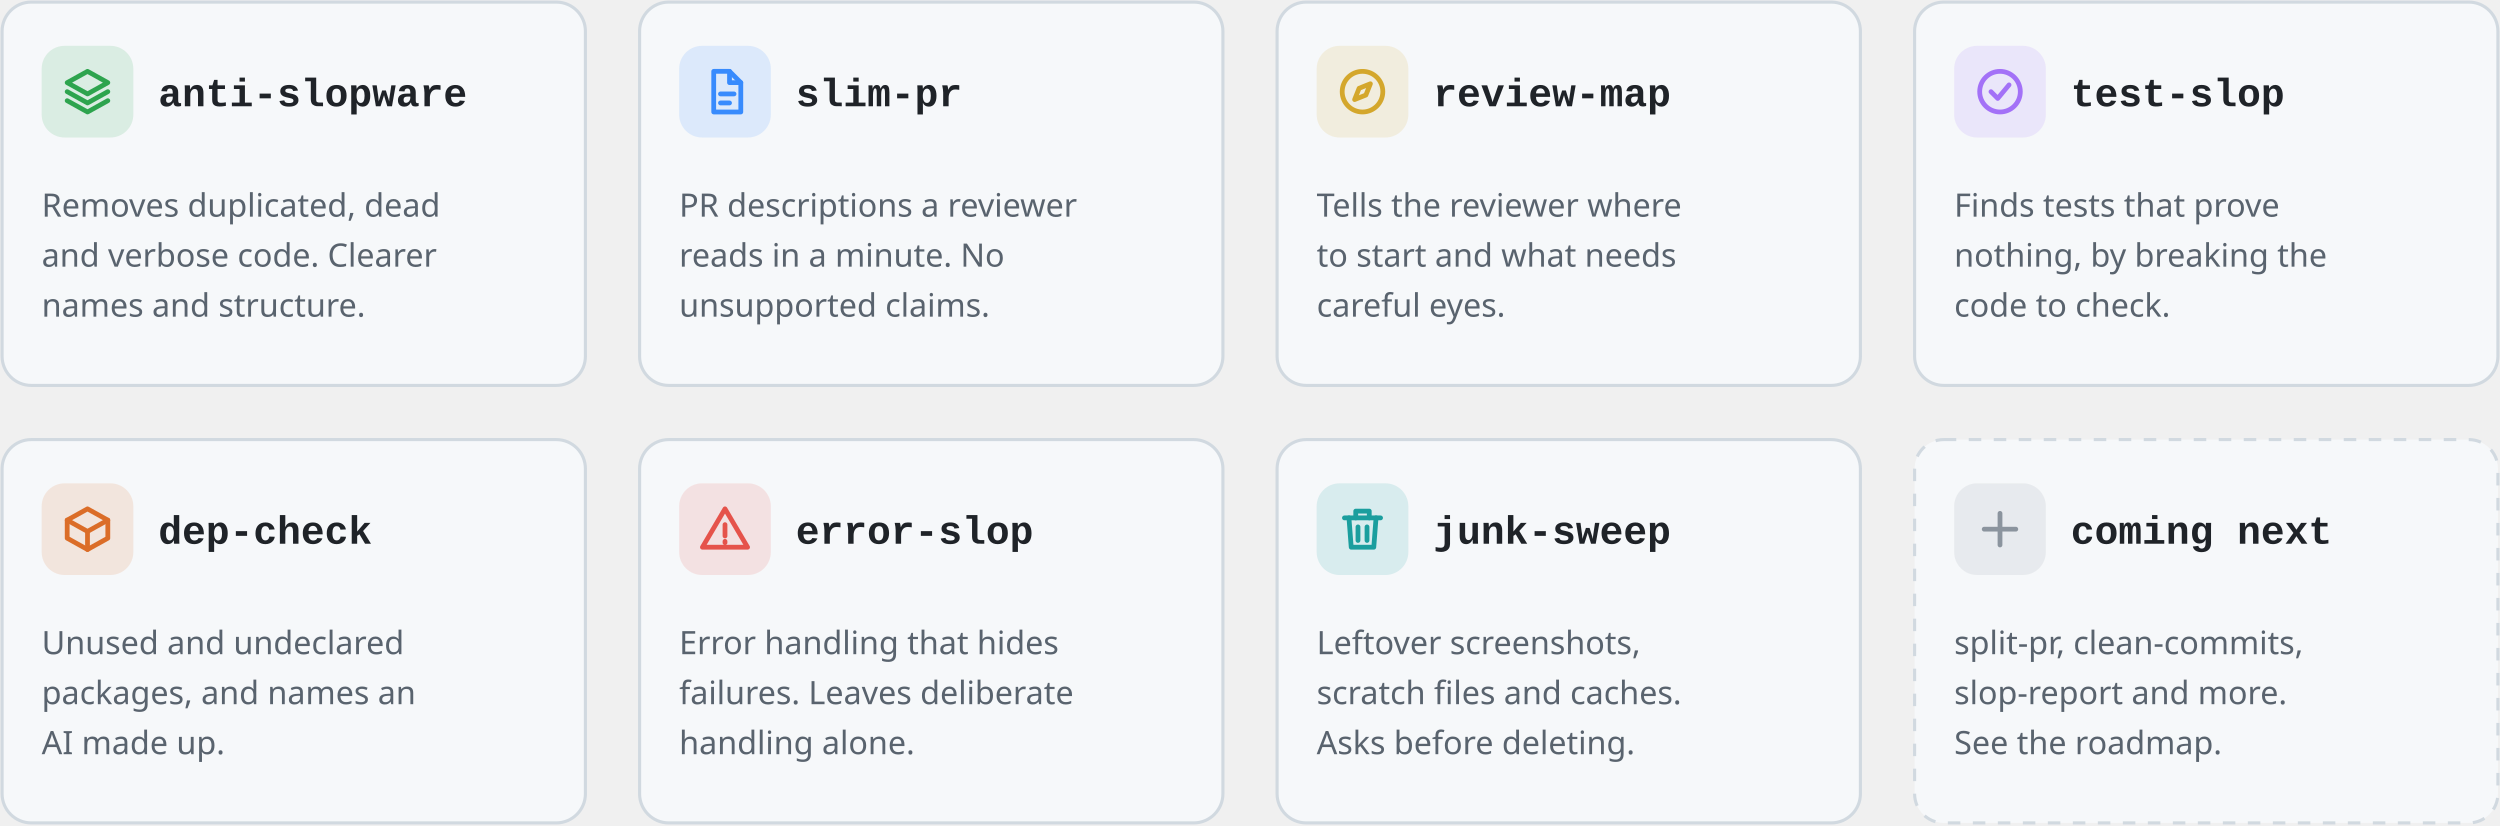
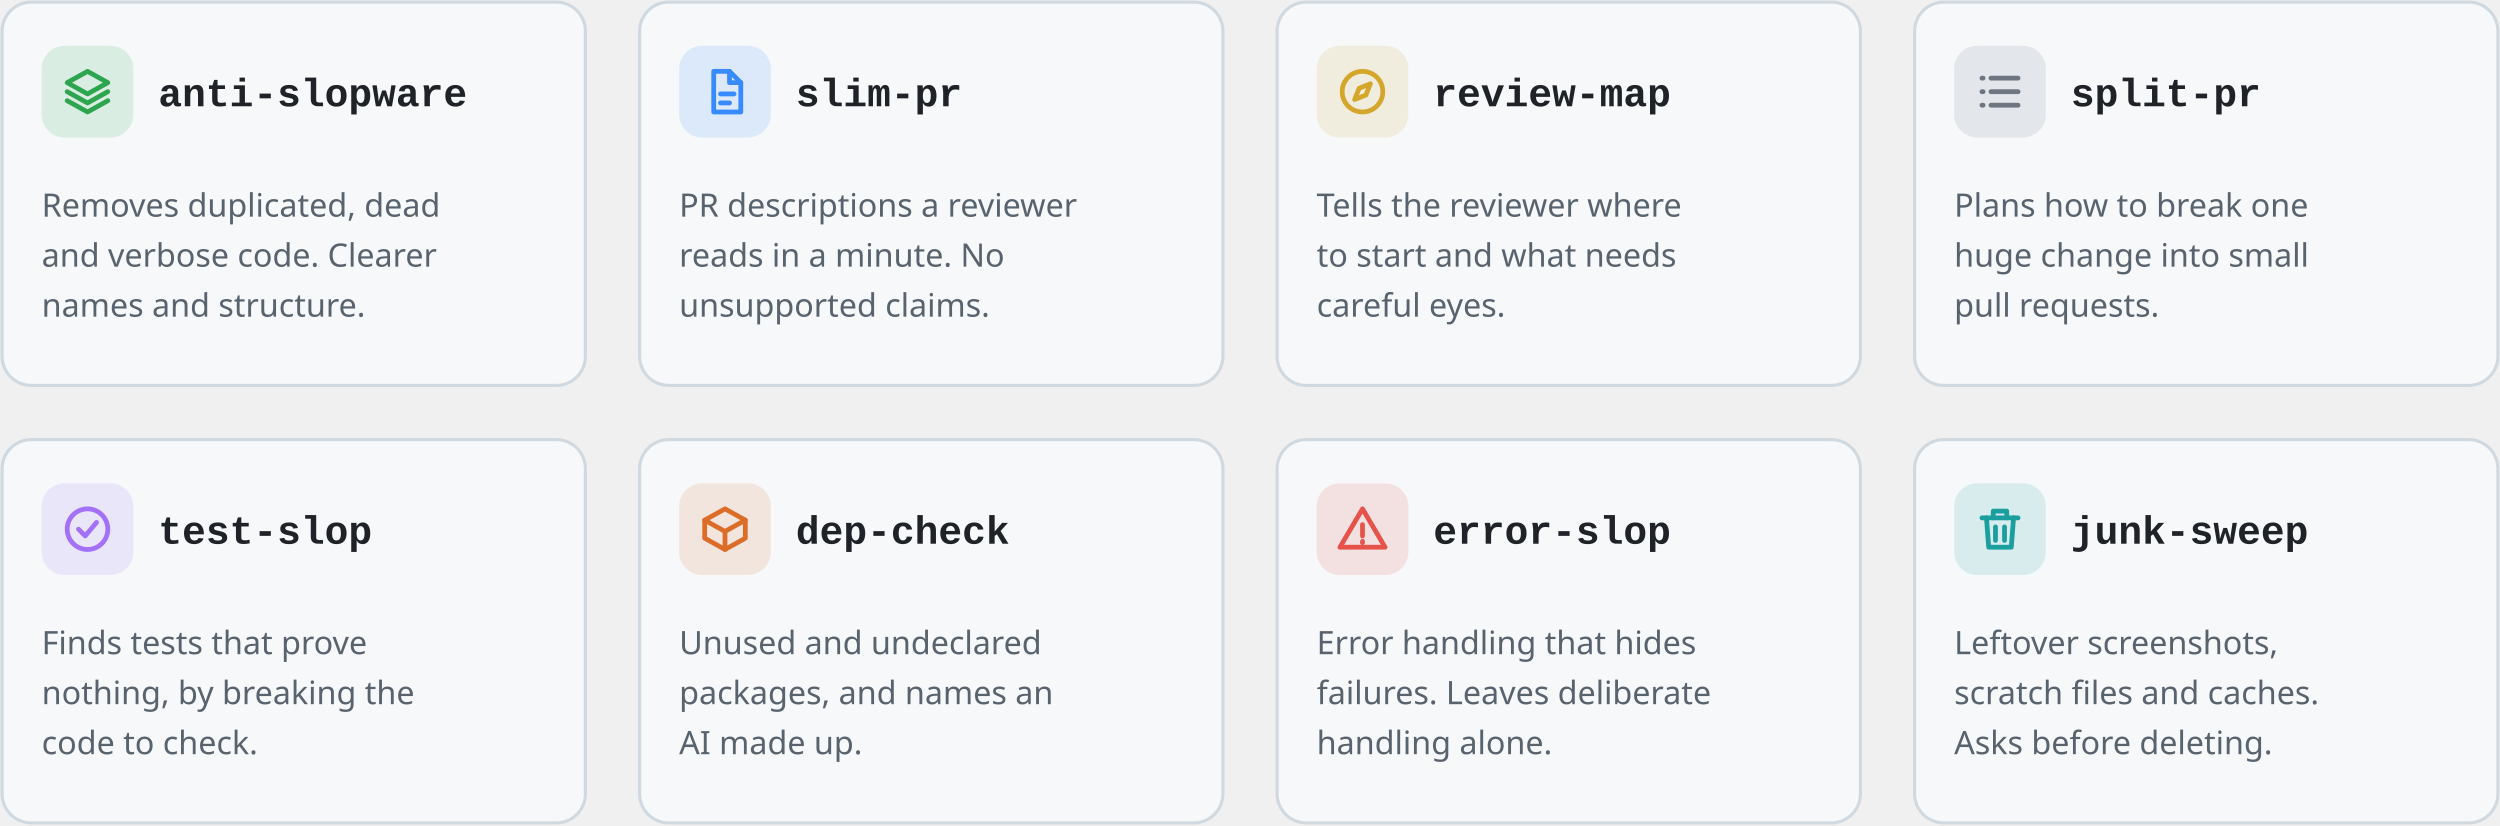
- <svg xmlns="http://www.w3.org/2000/svg" viewBox="0 0 1200 396" width="1200" height="396" role="img" aria-label="The seven skills: anti-slopware, slim-pr, review-map, test-slop, dep-check, error-slop, junk-sweep">
+ <svg xmlns="http://www.w3.org/2000/svg" viewBox="0 0 1200 396" width="1200" height="396" role="img" aria-label="The eight skills: anti-slopware, slim-pr, review-map, split-pr, test-slop, dep-check, error-slop, junk-sweep">
  <style>
.card{fill:#f6f8fa;stroke:#d1d9e0}.fg{fill:#1f2328}.mu{fill:#59636e}.ln{stroke:#d1d9e0}.chip{fill:#ffffff;stroke:#d1d9e0}
@media (prefers-color-scheme: dark){.card{fill:#161b22;stroke:#30363d}.fg{fill:#e6edf3}.mu{fill:#8b949e}.ln{stroke:#30363d}.chip{fill:#0d1117;stroke:#30363d}}
</style>
  <rect x="1" y="1" width="280" height="184" rx="14" class="card" stroke-width="1.5" />
  <rect x="20" y="22" width="44" height="44" rx="11" fill="#2da44e" opacity="0.14" />
  <g transform="translate(29,31) scale(1.083333)" fill="none" stroke="#2da44e" stroke-width="2.12" stroke-linecap="round" stroke-linejoin="round">
    <path d="M12 3 3 8l9 5 9-5-9-5z" />
    <path d="M3 12l9 5 9-5" />
    <path d="M3 16l9 5 9-5" />
  </g>
  <text x="76" y="51" class="fg" font-family="ui-monospace, SFMono-Regular, 'SF Mono', Menlo, Consolas, 'Liberation Mono', monospace" font-size="19" font-weight="700" text-anchor="start">anti-slopware</text>
  <text x="20" y="104" class="mu" font-family="-apple-system, BlinkMacSystemFont, 'Segoe UI', 'Noto Sans', Helvetica, Arial, sans-serif" font-size="15.5" font-weight="400" text-anchor="start">Removes duplicated, dead</text>
  <text x="20" y="128" class="mu" font-family="-apple-system, BlinkMacSystemFont, 'Segoe UI', 'Noto Sans', Helvetica, Arial, sans-serif" font-size="15.5" font-weight="400" text-anchor="start">and verbose code. Clearer</text>
  <text x="20" y="152" class="mu" font-family="-apple-system, BlinkMacSystemFont, 'Segoe UI', 'Noto Sans', Helvetica, Arial, sans-serif" font-size="15.5" font-weight="400" text-anchor="start">names and structure.</text>
  <rect x="307" y="1" width="280" height="184" rx="14" class="card" stroke-width="1.5" />
  <rect x="326" y="22" width="44" height="44" rx="11" fill="#388bfd" opacity="0.14" />
  <g transform="translate(335,31) scale(1.083333)" fill="none" stroke="#388bfd" stroke-width="2.12" stroke-linecap="round" stroke-linejoin="round">
    <path d="M7 3h7l5 5v13H7z" />
    <path d="M14 3v5h5" />
    <path d="M10 13h6" />
    <path d="M10 17h4" />
  </g>
  <text x="382" y="51" class="fg" font-family="ui-monospace, SFMono-Regular, 'SF Mono', Menlo, Consolas, 'Liberation Mono', monospace" font-size="19" font-weight="700" text-anchor="start">slim-pr</text>
  <text x="326" y="104" class="mu" font-family="-apple-system, BlinkMacSystemFont, 'Segoe UI', 'Noto Sans', Helvetica, Arial, sans-serif" font-size="15.5" font-weight="400" text-anchor="start">PR descriptions a reviewer</text>
  <text x="326" y="128" class="mu" font-family="-apple-system, BlinkMacSystemFont, 'Segoe UI', 'Noto Sans', Helvetica, Arial, sans-serif" font-size="15.5" font-weight="400" text-anchor="start">reads in a minute. No</text>
  <text x="326" y="152" class="mu" font-family="-apple-system, BlinkMacSystemFont, 'Segoe UI', 'Noto Sans', Helvetica, Arial, sans-serif" font-size="15.5" font-weight="400" text-anchor="start">unsupported claims.</text>
  <rect x="613" y="1" width="280" height="184" rx="14" class="card" stroke-width="1.5" />
  <rect x="632" y="22" width="44" height="44" rx="11" fill="#d4a72c" opacity="0.14" />
  <g transform="translate(641,31) scale(1.083333)" fill="none" stroke="#d4a72c" stroke-width="2.12" stroke-linecap="round" stroke-linejoin="round">
    <path d="M12 3a9 9 0 1 0 0 18a9 9 0 1 0 0-18z" />
    <path d="M15.5 8.5l-2 5-5 2 2-5z" />
  </g>
  <text x="688" y="51" class="fg" font-family="ui-monospace, SFMono-Regular, 'SF Mono', Menlo, Consolas, 'Liberation Mono', monospace" font-size="19" font-weight="700" text-anchor="start">review-map</text>
  <text x="632" y="104" class="mu" font-family="-apple-system, BlinkMacSystemFont, 'Segoe UI', 'Noto Sans', Helvetica, Arial, sans-serif" font-size="15.5" font-weight="400" text-anchor="start">Tells the reviewer where</text>
  <text x="632" y="128" class="mu" font-family="-apple-system, BlinkMacSystemFont, 'Segoe UI', 'Noto Sans', Helvetica, Arial, sans-serif" font-size="15.5" font-weight="400" text-anchor="start">to start and what needs</text>
  <text x="632" y="152" class="mu" font-family="-apple-system, BlinkMacSystemFont, 'Segoe UI', 'Noto Sans', Helvetica, Arial, sans-serif" font-size="15.5" font-weight="400" text-anchor="start">careful eyes.</text>
  <rect x="919" y="1" width="280" height="184" rx="14" class="card" stroke-width="1.5" />
-   <rect x="938" y="22" width="44" height="44" rx="11" fill="#a371f7" opacity="0.14" />
-   <g transform="translate(947,31) scale(1.083333)" fill="none" stroke="#a371f7" stroke-width="2.12" stroke-linecap="round" stroke-linejoin="round">
+   <rect x="938" y="22" width="44" height="44" rx="11" fill="#6e7781" opacity="0.14" />
+   <g transform="translate(947,31) scale(1.083333)" fill="none" stroke="#6e7781" stroke-width="2.12" stroke-linecap="round" stroke-linejoin="round">
+     <path d="M8 6h12" />
+     <path d="M8 12h12" />
+     <path d="M8 18h12" />
+     <path d="M4 6h.5" />
+     <path d="M4 12h.5" />
+     <path d="M4 18h.5" />
+   </g>
+   <text x="994" y="51" class="fg" font-family="ui-monospace, SFMono-Regular, 'SF Mono', Menlo, Consolas, 'Liberation Mono', monospace" font-size="19" font-weight="700" text-anchor="start">split-pr</text>
+   <text x="938" y="104" class="mu" font-family="-apple-system, BlinkMacSystemFont, 'Segoe UI', 'Noto Sans', Helvetica, Arial, sans-serif" font-size="15.5" font-weight="400" text-anchor="start">Plans how to break one</text>
+   <text x="938" y="128" class="mu" font-family="-apple-system, BlinkMacSystemFont, 'Segoe UI', 'Noto Sans', Helvetica, Arial, sans-serif" font-size="15.5" font-weight="400" text-anchor="start">huge change into small</text>
+   <text x="938" y="152" class="mu" font-family="-apple-system, BlinkMacSystemFont, 'Segoe UI', 'Noto Sans', Helvetica, Arial, sans-serif" font-size="15.5" font-weight="400" text-anchor="start">pull requests.</text>
+   <rect x="1" y="211" width="280" height="184" rx="14" class="card" stroke-width="1.5" />
+   <rect x="20" y="232" width="44" height="44" rx="11" fill="#a371f7" opacity="0.14" />
+   <g transform="translate(29,241) scale(1.083333)" fill="none" stroke="#a371f7" stroke-width="2.12" stroke-linecap="round" stroke-linejoin="round">
    <path d="M12 3a9 9 0 1 0 0 18a9 9 0 1 0 0-18z" />
    <path d="M8 12l3 3 5-6" />
  </g>
-   <text x="994" y="51" class="fg" font-family="ui-monospace, SFMono-Regular, 'SF Mono', Menlo, Consolas, 'Liberation Mono', monospace" font-size="19" font-weight="700" text-anchor="start">test-slop</text>
-   <text x="938" y="104" class="mu" font-family="-apple-system, BlinkMacSystemFont, 'Segoe UI', 'Noto Sans', Helvetica, Arial, sans-serif" font-size="15.5" font-weight="400" text-anchor="start">Finds tests that prove</text>
-   <text x="938" y="128" class="mu" font-family="-apple-system, BlinkMacSystemFont, 'Segoe UI', 'Noto Sans', Helvetica, Arial, sans-serif" font-size="15.5" font-weight="400" text-anchor="start">nothing, by breaking the</text>
-   <text x="938" y="152" class="mu" font-family="-apple-system, BlinkMacSystemFont, 'Segoe UI', 'Noto Sans', Helvetica, Arial, sans-serif" font-size="15.5" font-weight="400" text-anchor="start">code to check.</text>
-   <rect x="1" y="211" width="280" height="184" rx="14" class="card" stroke-width="1.5" />
-   <rect x="20" y="232" width="44" height="44" rx="11" fill="#db6d28" opacity="0.14" />
-   <g transform="translate(29,241) scale(1.083333)" fill="none" stroke="#db6d28" stroke-width="2.12" stroke-linecap="round" stroke-linejoin="round">
+   <text x="76" y="261" class="fg" font-family="ui-monospace, SFMono-Regular, 'SF Mono', Menlo, Consolas, 'Liberation Mono', monospace" font-size="19" font-weight="700" text-anchor="start">test-slop</text>
+   <text x="20" y="314" class="mu" font-family="-apple-system, BlinkMacSystemFont, 'Segoe UI', 'Noto Sans', Helvetica, Arial, sans-serif" font-size="15.5" font-weight="400" text-anchor="start">Finds tests that prove</text>
+   <text x="20" y="338" class="mu" font-family="-apple-system, BlinkMacSystemFont, 'Segoe UI', 'Noto Sans', Helvetica, Arial, sans-serif" font-size="15.5" font-weight="400" text-anchor="start">nothing, by breaking the</text>
+   <text x="20" y="362" class="mu" font-family="-apple-system, BlinkMacSystemFont, 'Segoe UI', 'Noto Sans', Helvetica, Arial, sans-serif" font-size="15.5" font-weight="400" text-anchor="start">code to check.</text>
+   <rect x="307" y="211" width="280" height="184" rx="14" class="card" stroke-width="1.5" />
+   <rect x="326" y="232" width="44" height="44" rx="11" fill="#db6d28" opacity="0.14" />
+   <g transform="translate(335,241) scale(1.083333)" fill="none" stroke="#db6d28" stroke-width="2.12" stroke-linecap="round" stroke-linejoin="round">
    <path d="M3 8l9-5 9 5v8l-9 5-9-5z" />
    <path d="M3 8l9 5 9-5" />
    <path d="M12 13v8" />
  </g>
-   <text x="76" y="261" class="fg" font-family="ui-monospace, SFMono-Regular, 'SF Mono', Menlo, Consolas, 'Liberation Mono', monospace" font-size="19" font-weight="700" text-anchor="start">dep-check</text>
-   <text x="20" y="314" class="mu" font-family="-apple-system, BlinkMacSystemFont, 'Segoe UI', 'Noto Sans', Helvetica, Arial, sans-serif" font-size="15.5" font-weight="400" text-anchor="start">Unused and undeclared</text>
-   <text x="20" y="338" class="mu" font-family="-apple-system, BlinkMacSystemFont, 'Segoe UI', 'Noto Sans', Helvetica, Arial, sans-serif" font-size="15.5" font-weight="400" text-anchor="start">packages, and names an</text>
-   <text x="20" y="362" class="mu" font-family="-apple-system, BlinkMacSystemFont, 'Segoe UI', 'Noto Sans', Helvetica, Arial, sans-serif" font-size="15.5" font-weight="400" text-anchor="start">AI made up.</text>
-   <rect x="307" y="211" width="280" height="184" rx="14" class="card" stroke-width="1.5" />
-   <rect x="326" y="232" width="44" height="44" rx="11" fill="#e5534b" opacity="0.14" />
-   <g transform="translate(335,241) scale(1.083333)" fill="none" stroke="#e5534b" stroke-width="2.12" stroke-linecap="round" stroke-linejoin="round">
+   <text x="382" y="261" class="fg" font-family="ui-monospace, SFMono-Regular, 'SF Mono', Menlo, Consolas, 'Liberation Mono', monospace" font-size="19" font-weight="700" text-anchor="start">dep-check</text>
+   <text x="326" y="314" class="mu" font-family="-apple-system, BlinkMacSystemFont, 'Segoe UI', 'Noto Sans', Helvetica, Arial, sans-serif" font-size="15.5" font-weight="400" text-anchor="start">Unused and undeclared</text>
+   <text x="326" y="338" class="mu" font-family="-apple-system, BlinkMacSystemFont, 'Segoe UI', 'Noto Sans', Helvetica, Arial, sans-serif" font-size="15.5" font-weight="400" text-anchor="start">packages, and names an</text>
+   <text x="326" y="362" class="mu" font-family="-apple-system, BlinkMacSystemFont, 'Segoe UI', 'Noto Sans', Helvetica, Arial, sans-serif" font-size="15.5" font-weight="400" text-anchor="start">AI made up.</text>
+   <rect x="613" y="211" width="280" height="184" rx="14" class="card" stroke-width="1.5" />
+   <rect x="632" y="232" width="44" height="44" rx="11" fill="#e5534b" opacity="0.14" />
+   <g transform="translate(641,241) scale(1.083333)" fill="none" stroke="#e5534b" stroke-width="2.12" stroke-linecap="round" stroke-linejoin="round">
    <path d="M12 3 2 20h20z" />
    <path d="M12 10v5" />
    <path d="M12 17.4v.6" />
  </g>
-   <text x="382" y="261" class="fg" font-family="ui-monospace, SFMono-Regular, 'SF Mono', Menlo, Consolas, 'Liberation Mono', monospace" font-size="19" font-weight="700" text-anchor="start">error-slop</text>
-   <text x="326" y="314" class="mu" font-family="-apple-system, BlinkMacSystemFont, 'Segoe UI', 'Noto Sans', Helvetica, Arial, sans-serif" font-size="15.5" font-weight="400" text-anchor="start">Error handling that hides</text>
-   <text x="326" y="338" class="mu" font-family="-apple-system, BlinkMacSystemFont, 'Segoe UI', 'Noto Sans', Helvetica, Arial, sans-serif" font-size="15.5" font-weight="400" text-anchor="start">failures. Leaves deliberate</text>
-   <text x="326" y="362" class="mu" font-family="-apple-system, BlinkMacSystemFont, 'Segoe UI', 'Noto Sans', Helvetica, Arial, sans-serif" font-size="15.5" font-weight="400" text-anchor="start">handling alone.</text>
-   <rect x="613" y="211" width="280" height="184" rx="14" class="card" stroke-width="1.5" />
-   <rect x="632" y="232" width="44" height="44" rx="11" fill="#1b9e9e" opacity="0.14" />
-   <g transform="translate(641,241) scale(1.083333)" fill="none" stroke="#1b9e9e" stroke-width="2.12" stroke-linecap="round" stroke-linejoin="round">
+   <text x="688" y="261" class="fg" font-family="ui-monospace, SFMono-Regular, 'SF Mono', Menlo, Consolas, 'Liberation Mono', monospace" font-size="19" font-weight="700" text-anchor="start">error-slop</text>
+   <text x="632" y="314" class="mu" font-family="-apple-system, BlinkMacSystemFont, 'Segoe UI', 'Noto Sans', Helvetica, Arial, sans-serif" font-size="15.5" font-weight="400" text-anchor="start">Error handling that hides</text>
+   <text x="632" y="338" class="mu" font-family="-apple-system, BlinkMacSystemFont, 'Segoe UI', 'Noto Sans', Helvetica, Arial, sans-serif" font-size="15.5" font-weight="400" text-anchor="start">failures. Leaves deliberate</text>
+   <text x="632" y="362" class="mu" font-family="-apple-system, BlinkMacSystemFont, 'Segoe UI', 'Noto Sans', Helvetica, Arial, sans-serif" font-size="15.5" font-weight="400" text-anchor="start">handling alone.</text>
+   <rect x="919" y="211" width="280" height="184" rx="14" class="card" stroke-width="1.5" />
+   <rect x="938" y="232" width="44" height="44" rx="11" fill="#1b9e9e" opacity="0.14" />
+   <g transform="translate(947,241) scale(1.083333)" fill="none" stroke="#1b9e9e" stroke-width="2.12" stroke-linecap="round" stroke-linejoin="round">
    <path d="M4 7h16" />
    <path d="M9 7V4h6v3" />
    <path d="M6 7l1 13h10l1-13" />
    <path d="M10 11v6" />
    <path d="M14 11v6" />
  </g>
-   <text x="688" y="261" class="fg" font-family="ui-monospace, SFMono-Regular, 'SF Mono', Menlo, Consolas, 'Liberation Mono', monospace" font-size="19" font-weight="700" text-anchor="start">junk-sweep</text>
-   <text x="632" y="314" class="mu" font-family="-apple-system, BlinkMacSystemFont, 'Segoe UI', 'Noto Sans', Helvetica, Arial, sans-serif" font-size="15.5" font-weight="400" text-anchor="start">Leftover screenshots,</text>
-   <text x="632" y="338" class="mu" font-family="-apple-system, BlinkMacSystemFont, 'Segoe UI', 'Noto Sans', Helvetica, Arial, sans-serif" font-size="15.5" font-weight="400" text-anchor="start">scratch files and caches.</text>
-   <text x="632" y="362" class="mu" font-family="-apple-system, BlinkMacSystemFont, 'Segoe UI', 'Noto Sans', Helvetica, Arial, sans-serif" font-size="15.5" font-weight="400" text-anchor="start">Asks before deleting.</text>
-   <rect x="919" y="211" width="280" height="184" rx="14" class="card" stroke-width="1.5" stroke-dasharray="6 6" />
-   <rect x="938" y="232" width="44" height="44" rx="11" fill="#8b949e" opacity="0.14" />
-   <g transform="translate(947,241) scale(1.083333)" fill="none" stroke="#8b949e" stroke-width="2.12" stroke-linecap="round" stroke-linejoin="round">
-     <path d="M12 5v14" />
-     <path d="M5 12h14" />
-   </g>
-   <text x="994" y="261" class="fg" font-family="ui-monospace, SFMono-Regular, 'SF Mono', Menlo, Consolas, 'Liberation Mono', monospace" font-size="19" font-weight="700" text-anchor="start">coming next</text>
-   <text x="938" y="314" class="mu" font-family="-apple-system, BlinkMacSystemFont, 'Segoe UI', 'Noto Sans', Helvetica, Arial, sans-serif" font-size="15.5" font-weight="400" text-anchor="start">split-pr, clean-commits,</text>
-   <text x="938" y="338" class="mu" font-family="-apple-system, BlinkMacSystemFont, 'Segoe UI', 'Noto Sans', Helvetica, Arial, sans-serif" font-size="15.5" font-weight="400" text-anchor="start">slop-report and more.</text>
-   <text x="938" y="362" class="mu" font-family="-apple-system, BlinkMacSystemFont, 'Segoe UI', 'Noto Sans', Helvetica, Arial, sans-serif" font-size="15.5" font-weight="400" text-anchor="start">See the roadmap.</text>
+   <text x="994" y="261" class="fg" font-family="ui-monospace, SFMono-Regular, 'SF Mono', Menlo, Consolas, 'Liberation Mono', monospace" font-size="19" font-weight="700" text-anchor="start">junk-sweep</text>
+   <text x="938" y="314" class="mu" font-family="-apple-system, BlinkMacSystemFont, 'Segoe UI', 'Noto Sans', Helvetica, Arial, sans-serif" font-size="15.5" font-weight="400" text-anchor="start">Leftover screenshots,</text>
+   <text x="938" y="338" class="mu" font-family="-apple-system, BlinkMacSystemFont, 'Segoe UI', 'Noto Sans', Helvetica, Arial, sans-serif" font-size="15.5" font-weight="400" text-anchor="start">scratch files and caches.</text>
+   <text x="938" y="362" class="mu" font-family="-apple-system, BlinkMacSystemFont, 'Segoe UI', 'Noto Sans', Helvetica, Arial, sans-serif" font-size="15.5" font-weight="400" text-anchor="start">Asks before deleting.</text>
</svg>
